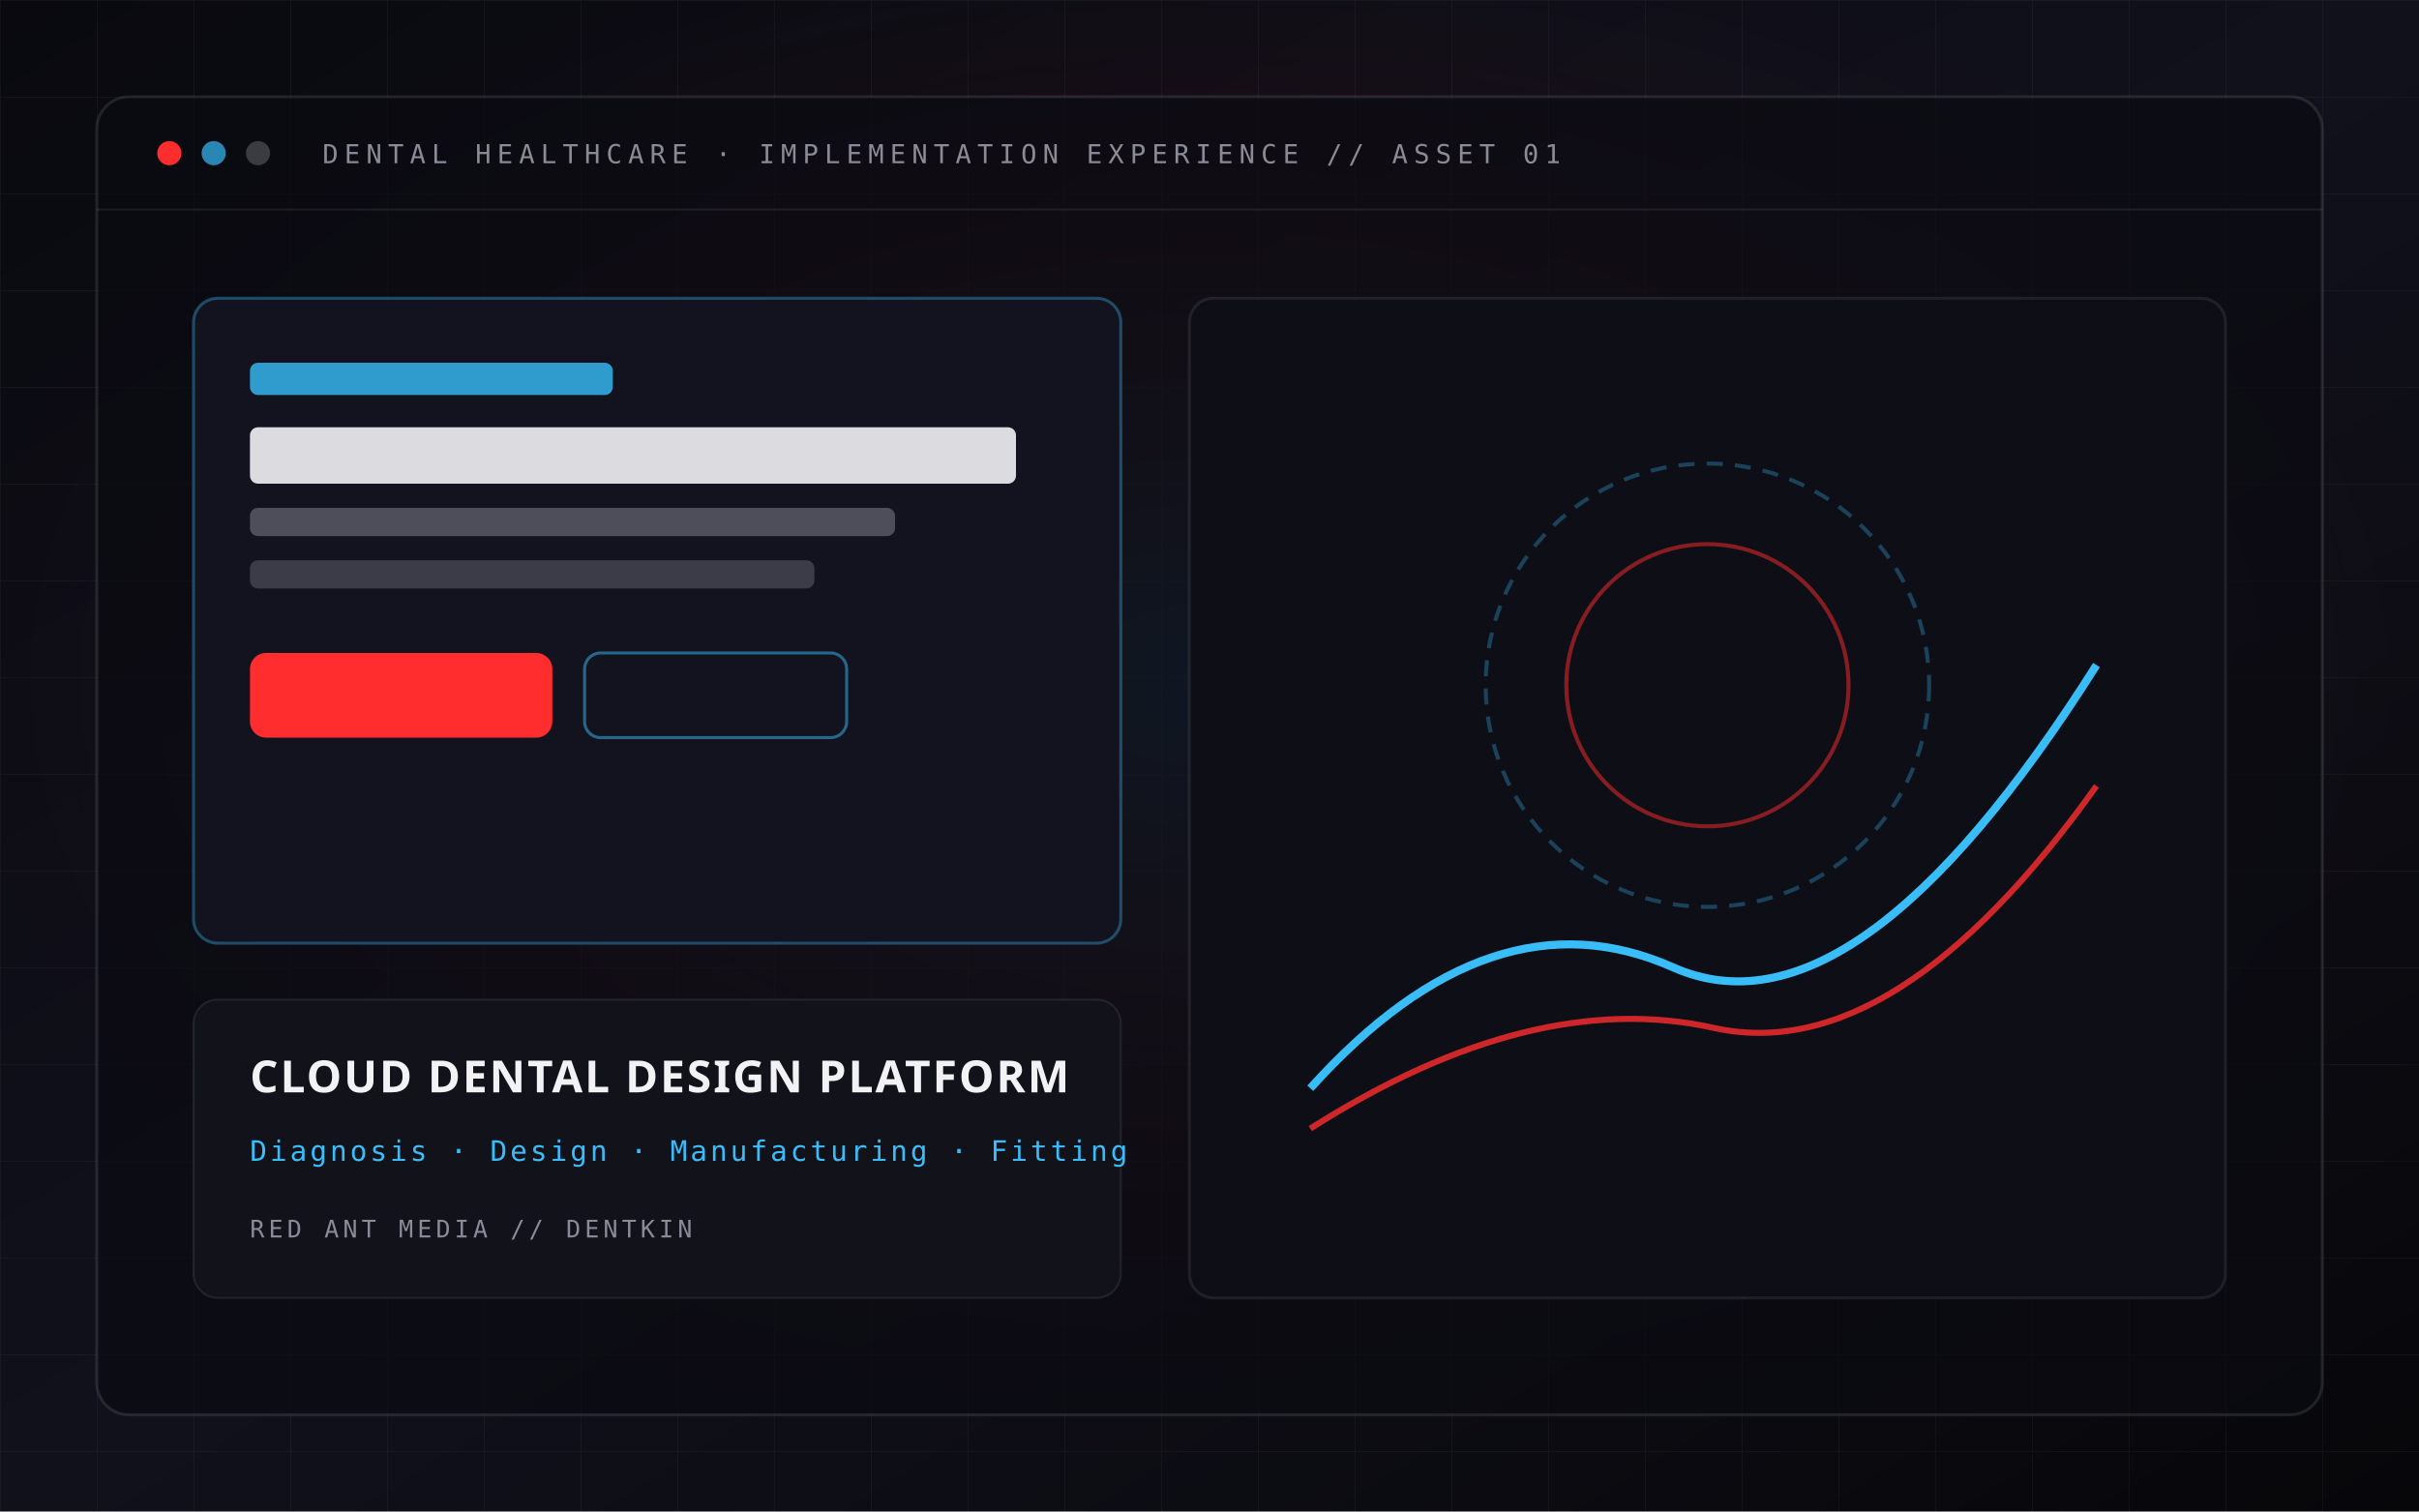
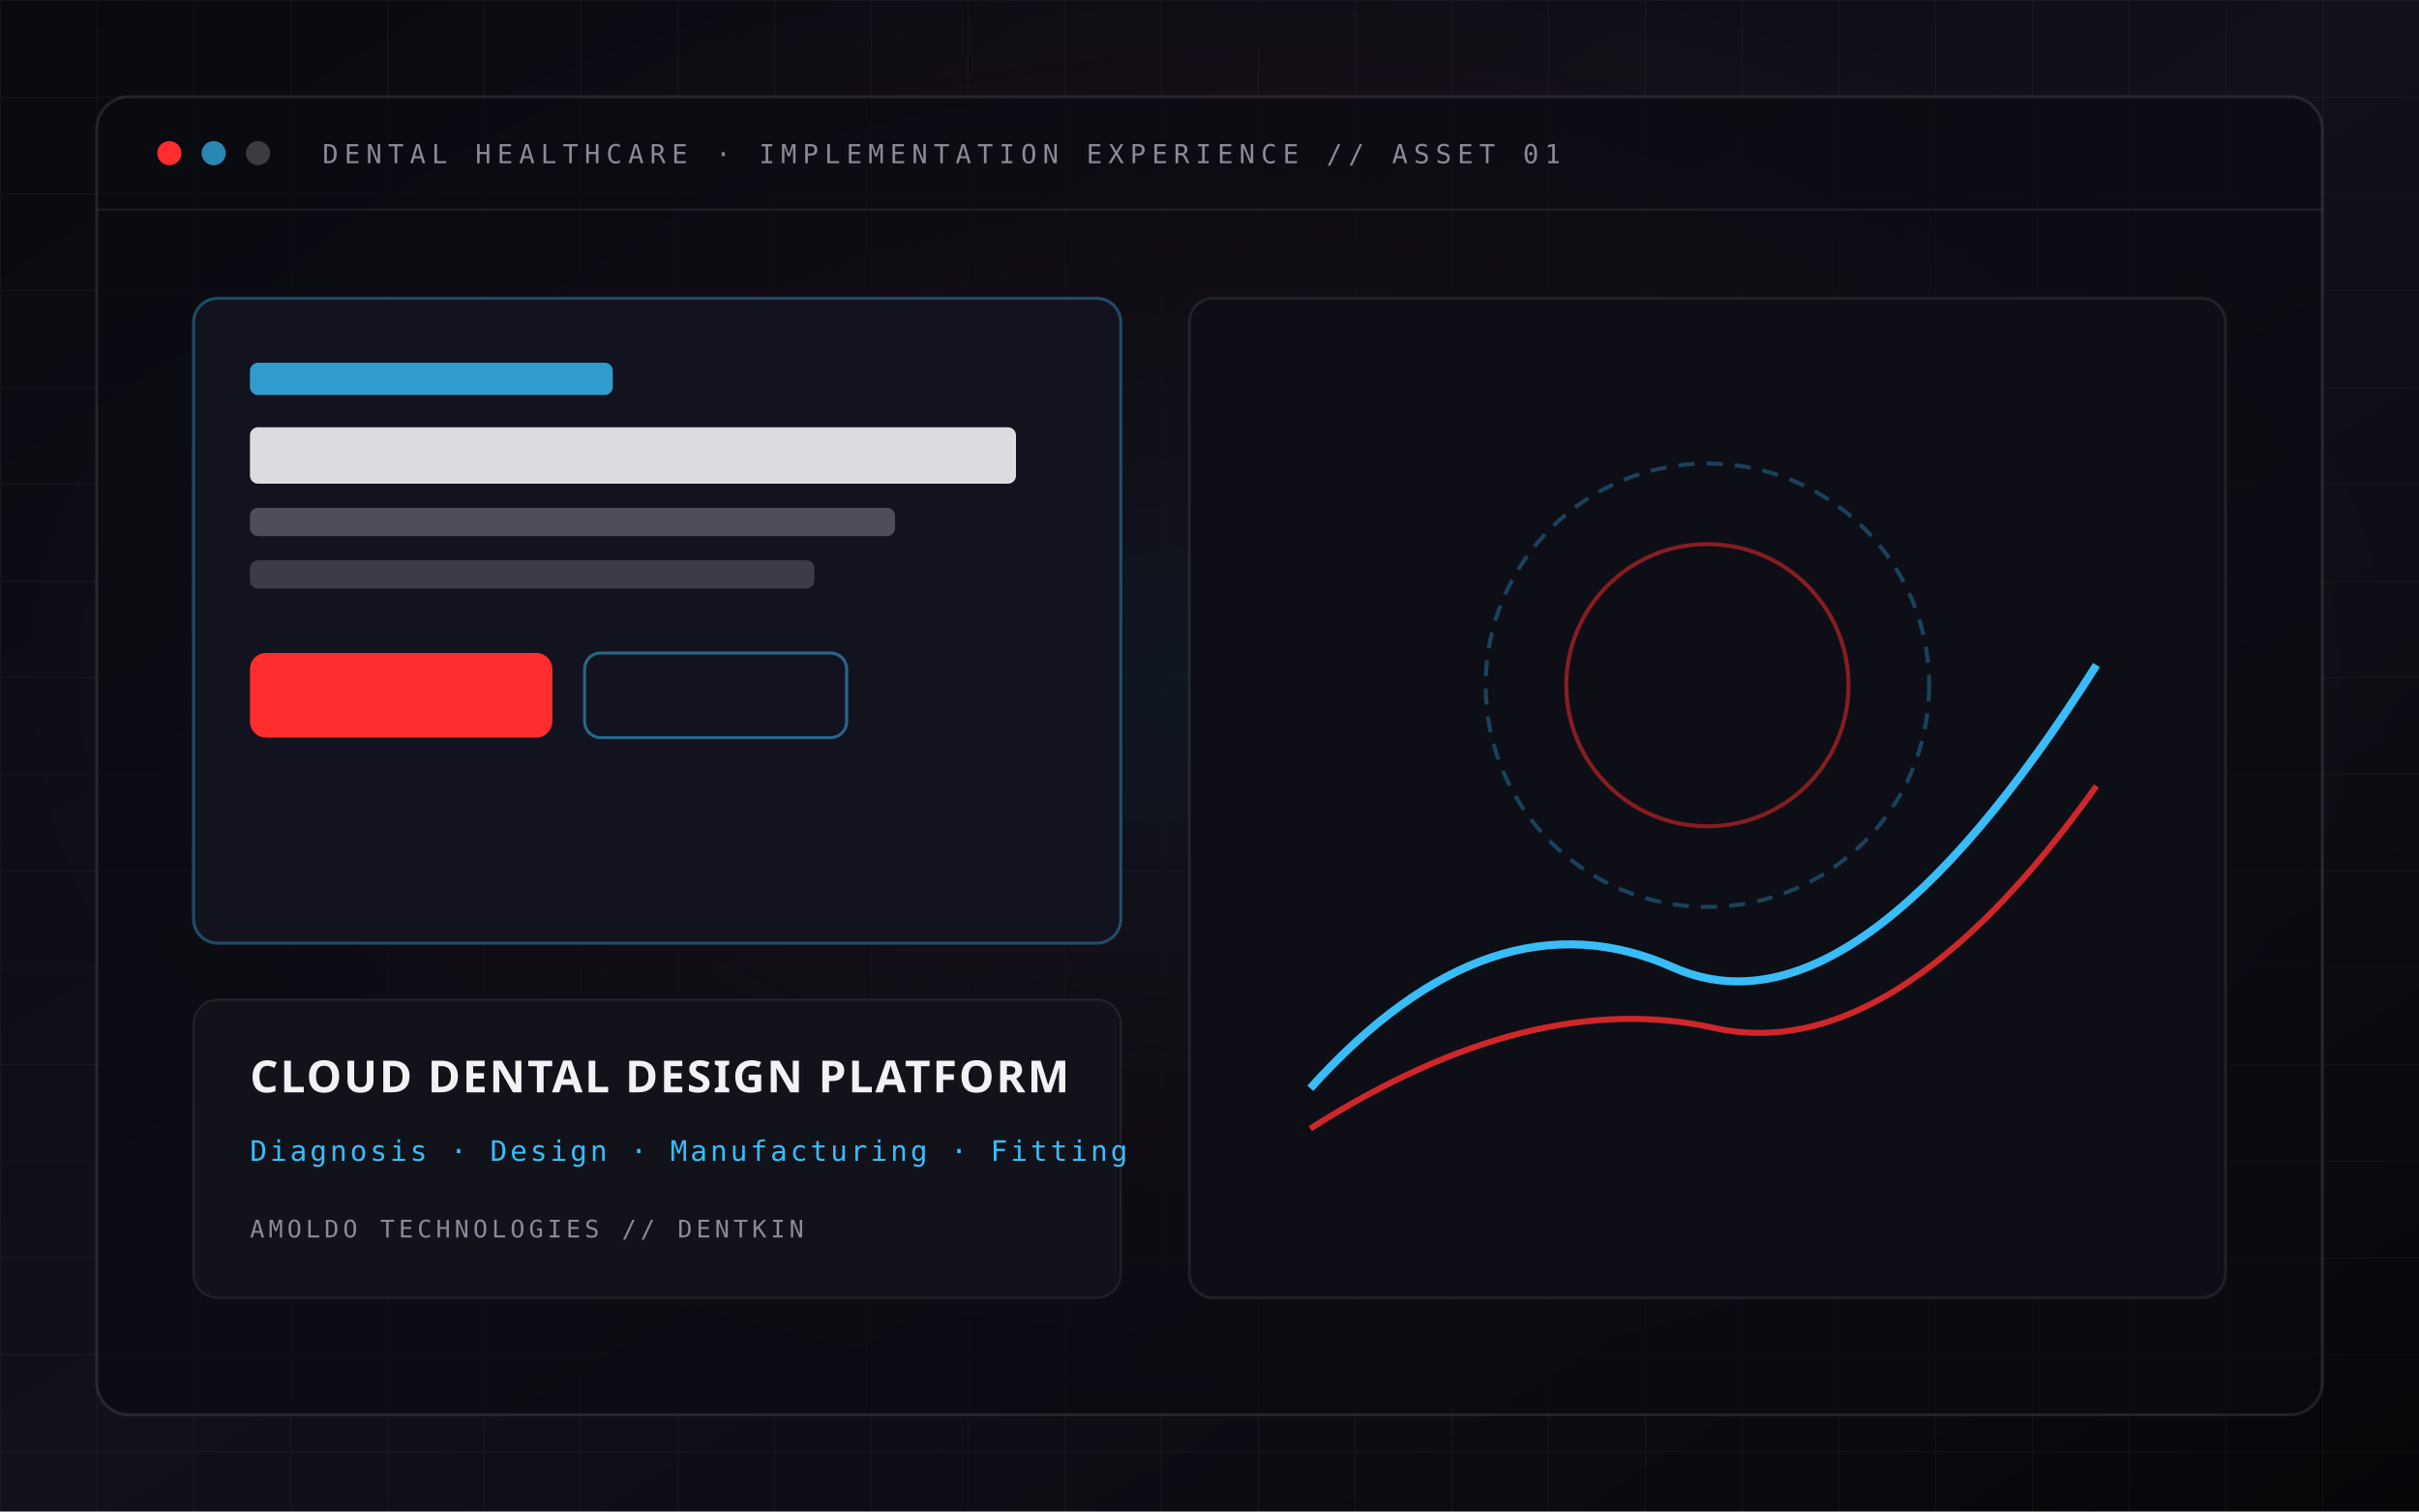
<svg xmlns="http://www.w3.org/2000/svg" viewBox="0 0 1200 750" width="1200" height="750">
  <defs>
    <linearGradient id="bg-0" x1="0" y1="0" x2="1" y2="1">
      <stop offset="0%" stop-color="#09090F" />
      <stop offset="50%" stop-color="#11111C" />
      <stop offset="100%" stop-color="#07070A" />
    </linearGradient>
    <radialGradient id="glow-0" cx="50%" cy="45%" r="55%">
      <stop offset="0%" stop-color="#38BDF8" stop-opacity="0.22" />
      <stop offset="60%" stop-color="#FF2D2D" stop-opacity="0.06" />
      <stop offset="100%" stop-color="#07070A" stop-opacity="0" />
    </radialGradient>
    <pattern id="grid-0" width="48" height="48" patternUnits="userSpaceOnUse">
      <path d="M 48 0 L 0 0 0 48" fill="none" stroke="#ffffff" stroke-opacity="0.04" stroke-width="1" />
    </pattern>
  </defs>
  <rect width="1200" height="750" fill="url(#bg-0)" />
  <rect width="1200" height="750" fill="url(#grid-0)" />
  <rect width="1200" height="750" fill="url(#glow-0)" />
  <rect x="48" y="48" width="1104" height="654" rx="16" fill="#0B0B12" fill-opacity="0.7" stroke="#ffffff" stroke-opacity="0.1" stroke-width="1.5" />
  <line x1="48" y1="104" x2="1152" y2="104" stroke="#ffffff" stroke-opacity="0.08" stroke-width="1" />
  <circle cx="84" cy="76" r="6" fill="#FF2D2D" />
  <circle cx="106" cy="76" r="6" fill="#38BDF8" fill-opacity="0.7" />
  <circle cx="128" cy="76" r="6" fill="#ffffff" fill-opacity="0.2" />
  <text x="160" y="81" fill="#8A8A99" font-family="monospace" font-size="13" letter-spacing="3">DENTAL HEALTHCARE · IMPLEMENTATION EXPERIENCE // ASSET 01</text>
  <rect x="96" y="148" width="460" height="320" rx="12" fill="#13131F" stroke="#38BDF8" stroke-opacity="0.35" stroke-width="1.5" />
  <rect x="124" y="180" width="180" height="16" rx="4" fill="#38BDF8" fill-opacity="0.8" />
  <rect x="124" y="212" width="380" height="28" rx="4" fill="#F2F2F5" fill-opacity="0.9" />
  <rect x="124" y="252" width="320" height="14" rx="4" fill="#8A8A99" fill-opacity="0.5" />
  <rect x="124" y="278" width="280" height="14" rx="4" fill="#8A8A99" fill-opacity="0.35" />
  <rect x="124" y="324" width="150" height="42" rx="8" fill="#FF2D2D" />
  <rect x="290" y="324" width="130" height="42" rx="8" fill="none" stroke="#38BDF8" stroke-opacity="0.5" stroke-width="1.5" />
  <rect x="590" y="148" width="514" height="496" rx="12" fill="#0E0E17" stroke="#ffffff" stroke-opacity="0.08" stroke-width="1.5" />
  <circle cx="847" cy="340" r="110" fill="none" stroke="#38BDF8" stroke-opacity="0.3" stroke-width="2" stroke-dasharray="8 6" />
  <circle cx="847" cy="340" r="70" fill="none" stroke="#FF2D2D" stroke-opacity="0.5" stroke-width="2" />
  <path d="M 650 540 Q 740 440 830 480 T 1040 330" fill="none" stroke="#38BDF8" stroke-width="4" />
  <path d="M 650 560 Q 760 490 850 510 T 1040 390" fill="none" stroke="#FF2D2D" stroke-width="3" stroke-opacity="0.8" />
  <rect x="96" y="496" width="460" height="148" rx="12" fill="#12121B" stroke="#ffffff" stroke-opacity="0.08" stroke-width="1" />
  <text x="124" y="542" fill="#F2F2F5" font-family="system-ui, sans-serif" font-weight="700" font-size="22" letter-spacing="1">CLOUD DENTAL DESIGN PLATFORM</text>
  <text x="124" y="576" fill="#38BDF8" font-family="monospace" font-size="14" letter-spacing="1.5">Diagnosis · Design · Manufacturing · Fitting</text>
-   <text x="124" y="614" fill="#8A8A99" font-family="monospace" font-size="12" letter-spacing="2">RED ANT MEDIA // DENTKIN</text>
+   <text x="124" y="614" fill="#8A8A99" font-family="monospace" font-size="12" letter-spacing="2">AMOLDO TECHNOLOGIES // DENTKIN</text>
</svg>
